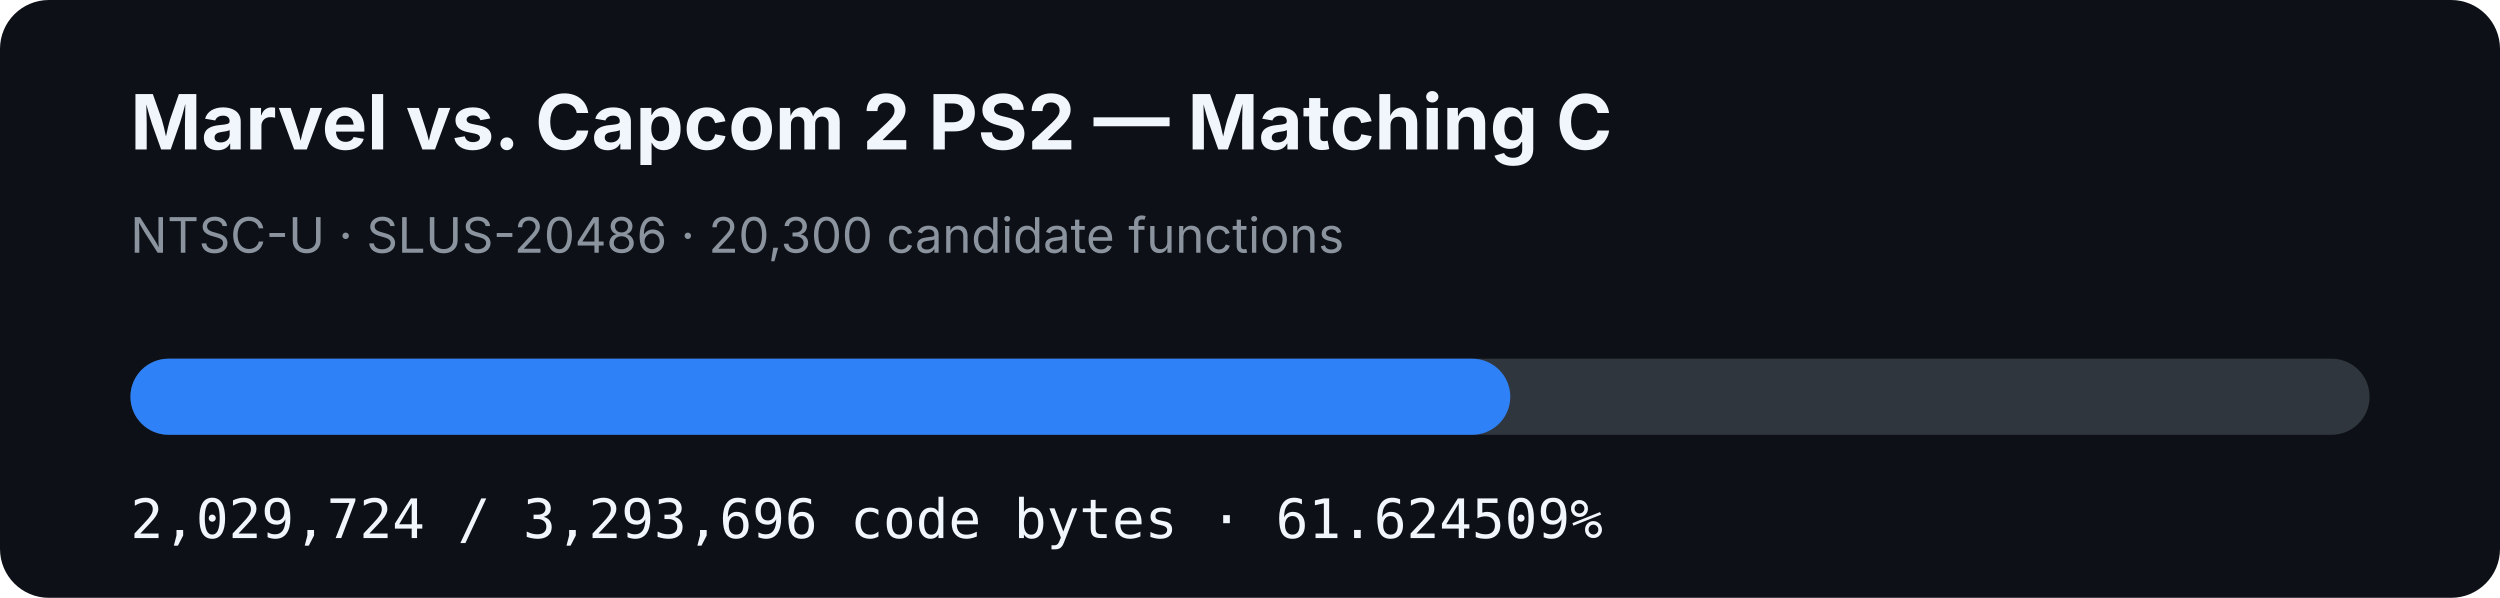
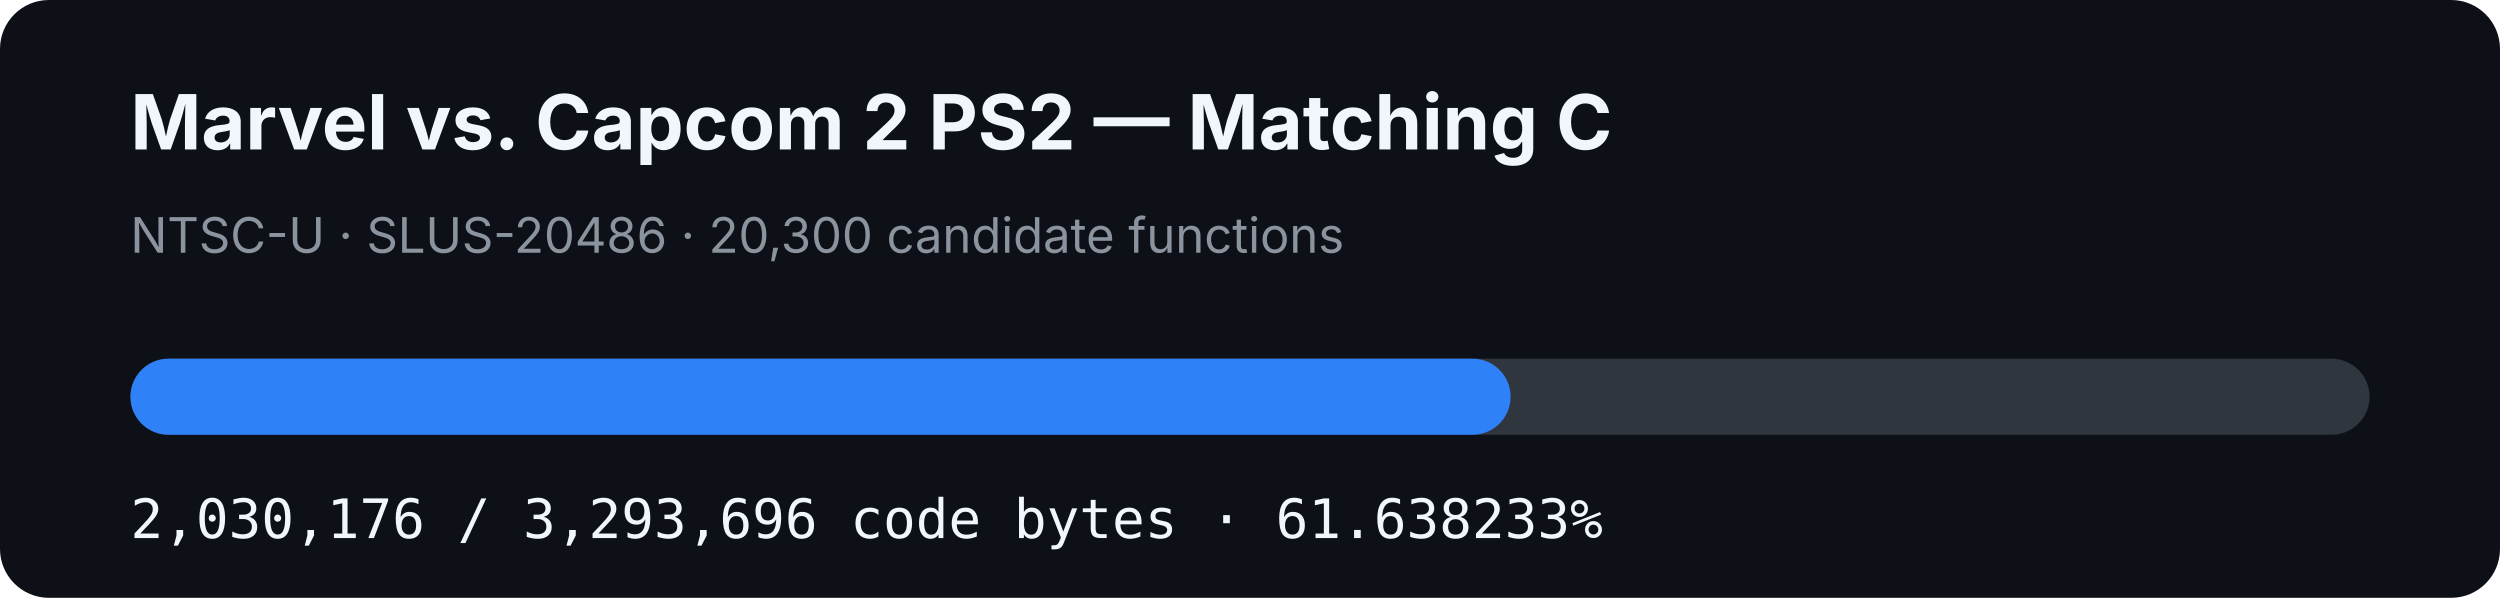
- <svg xmlns="http://www.w3.org/2000/svg" width="920" height="220" viewBox="0 0 920 220" role="img" aria-label="MVC2 PS2 matching C progress: 61.624509%">
+ <svg xmlns="http://www.w3.org/2000/svg" width="920" height="220" viewBox="0 0 920 220" role="img" aria-label="MVC2 PS2 matching C progress: 61.638233%">
  <rect width="920" height="220" rx="18" fill="#0d1117" />
  <text x="48" y="55" fill="#f0f6fc" font-family="-apple-system,BlinkMacSystemFont,Segoe UI,sans-serif" font-size="28" font-weight="700">Marvel vs. Capcom 2 PS2 — Matching C</text>
  <text x="48" y="93" fill="#8b949e" font-family="-apple-system,BlinkMacSystemFont,Segoe UI,sans-serif" font-size="18">NTSC-U · SLUS-20486 · 20,300 candidate functions</text>
  <rect x="48" y="132" width="824" height="28" rx="14" fill="#30363d" />
-   <rect x="48" y="132" width="507.786" height="28" rx="14" fill="#2f81f7" />
-   <text x="48" y="198" fill="#f0f6fc" font-family="ui-monospace,SFMono-Regular,Menlo,monospace" font-size="20">2,029,724 / 3,293,696 code bytes · 61.624509%</text>
+   <rect x="48" y="132" width="507.899" height="28" rx="14" fill="#2f81f7" />
+   <text x="48" y="198" fill="#f0f6fc" font-family="ui-monospace,SFMono-Regular,Menlo,monospace" font-size="20">2,030,176 / 3,293,696 code bytes · 61.638233%</text>
</svg>
